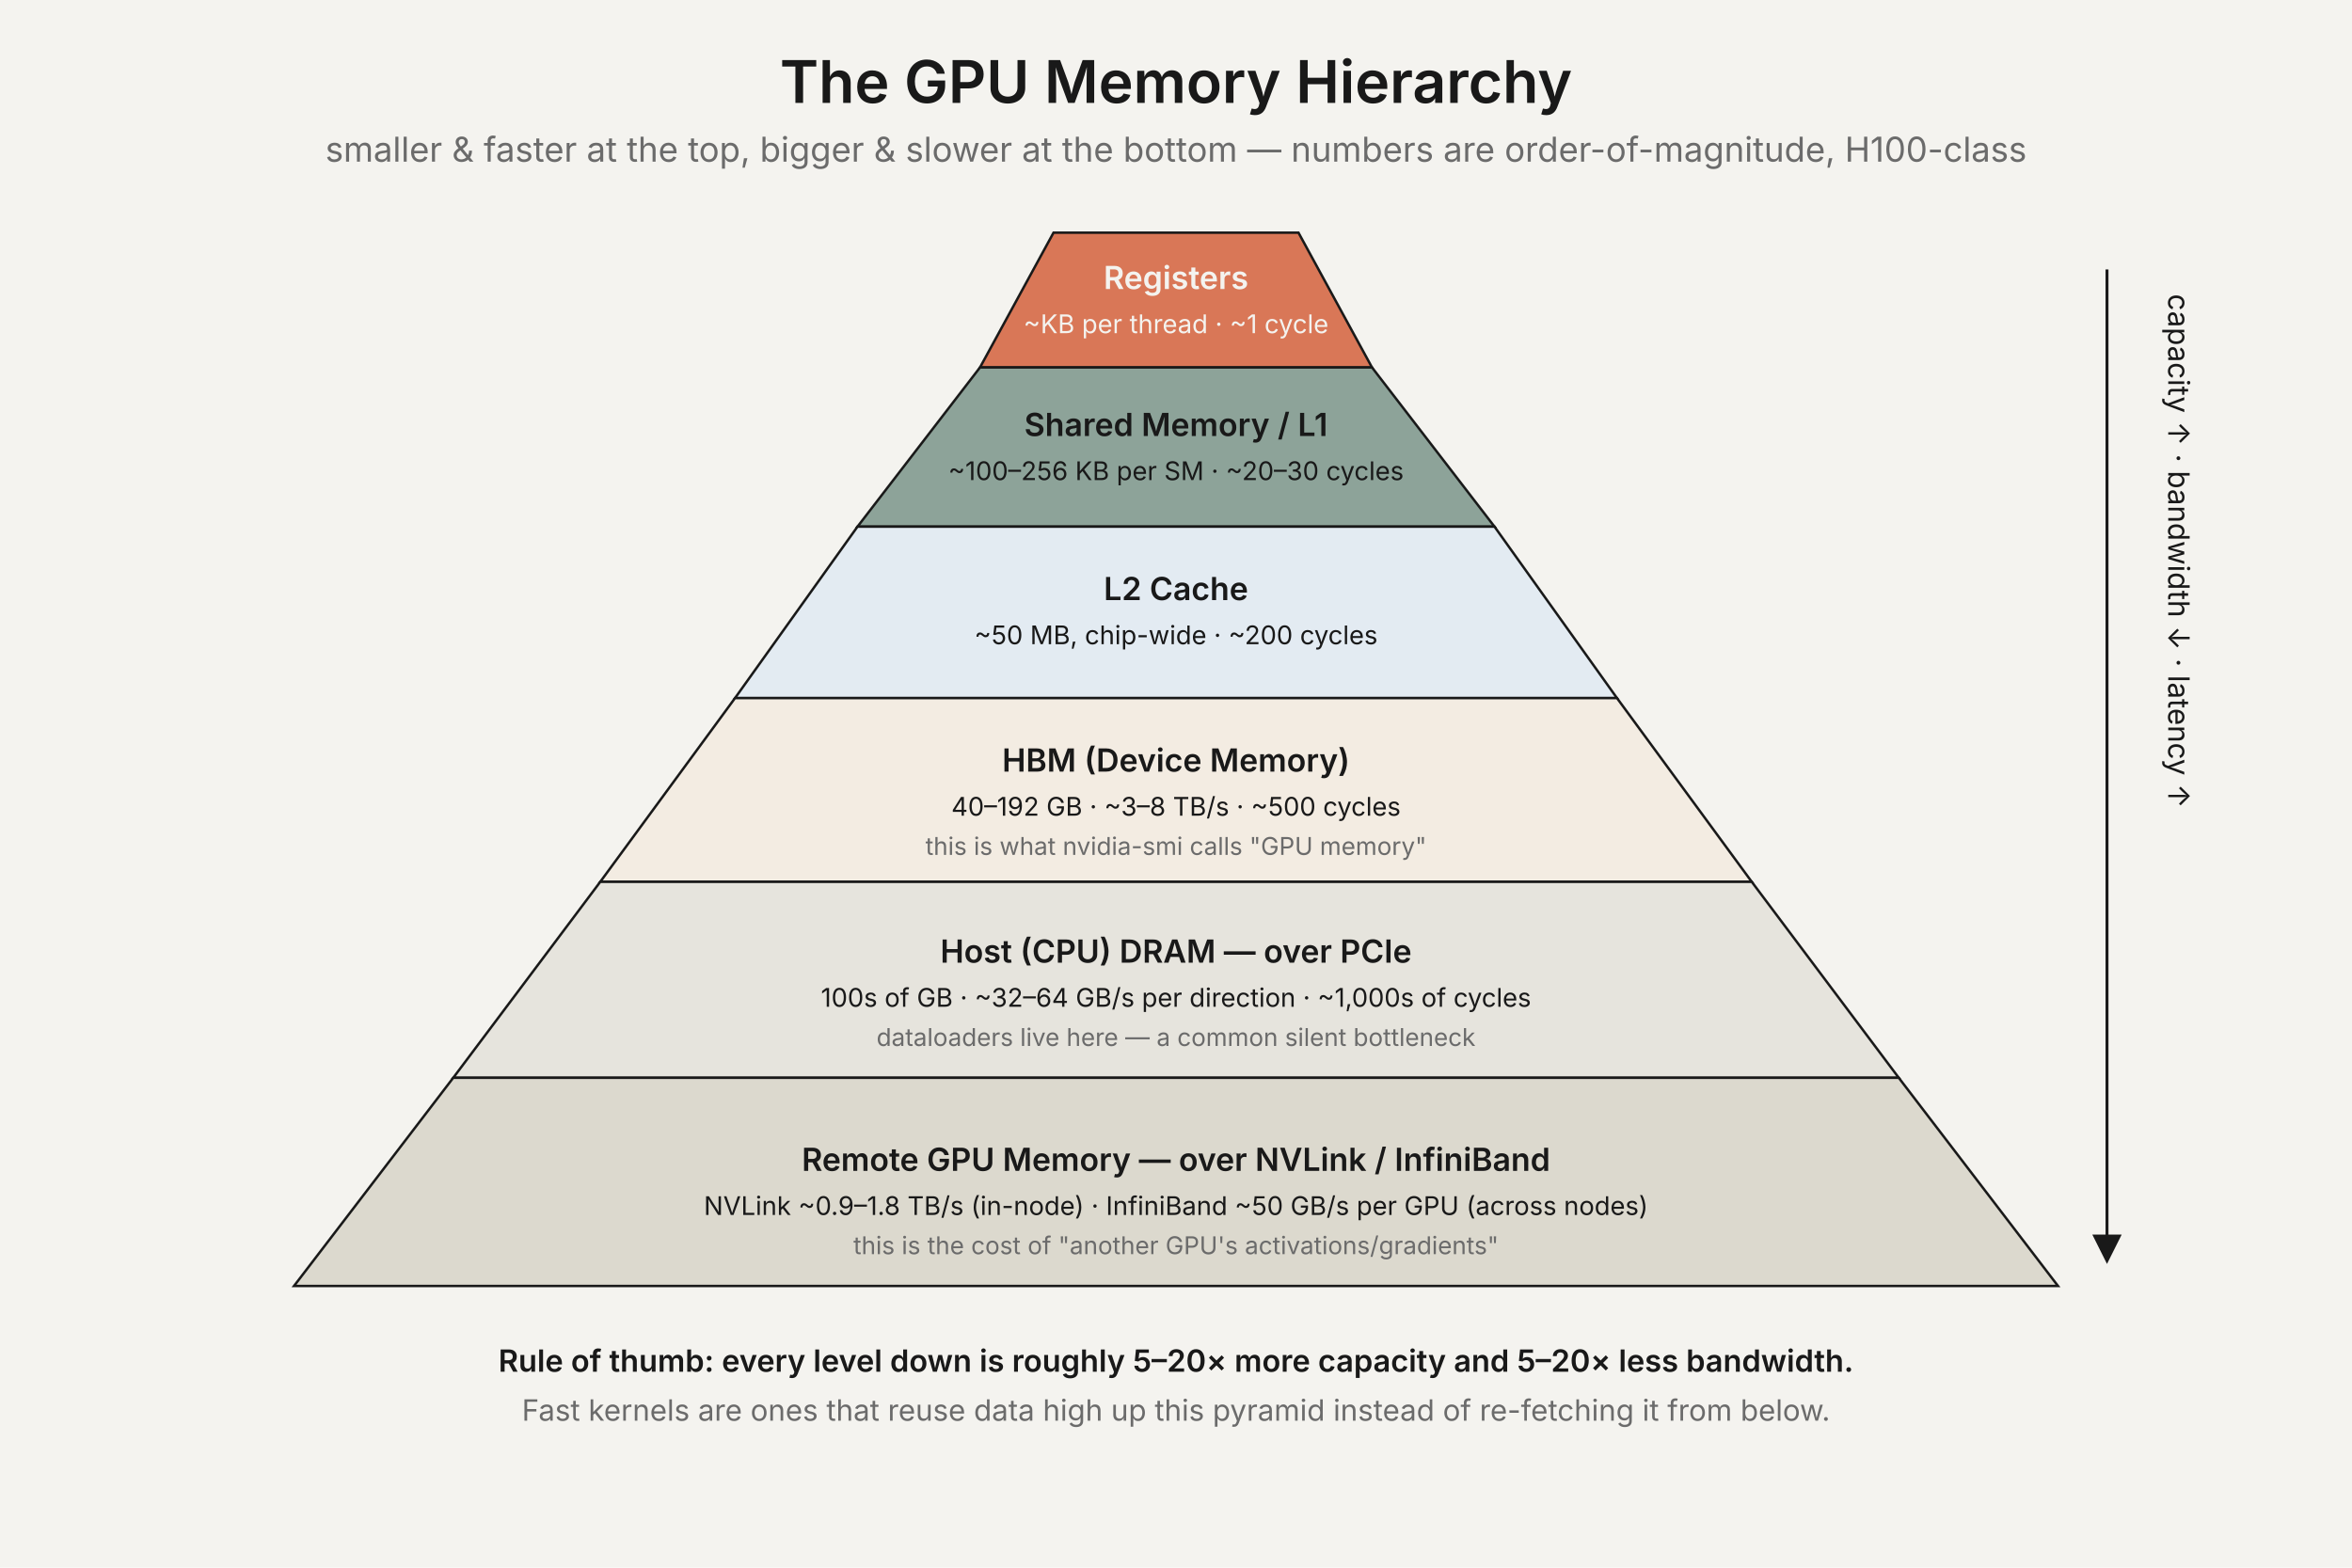
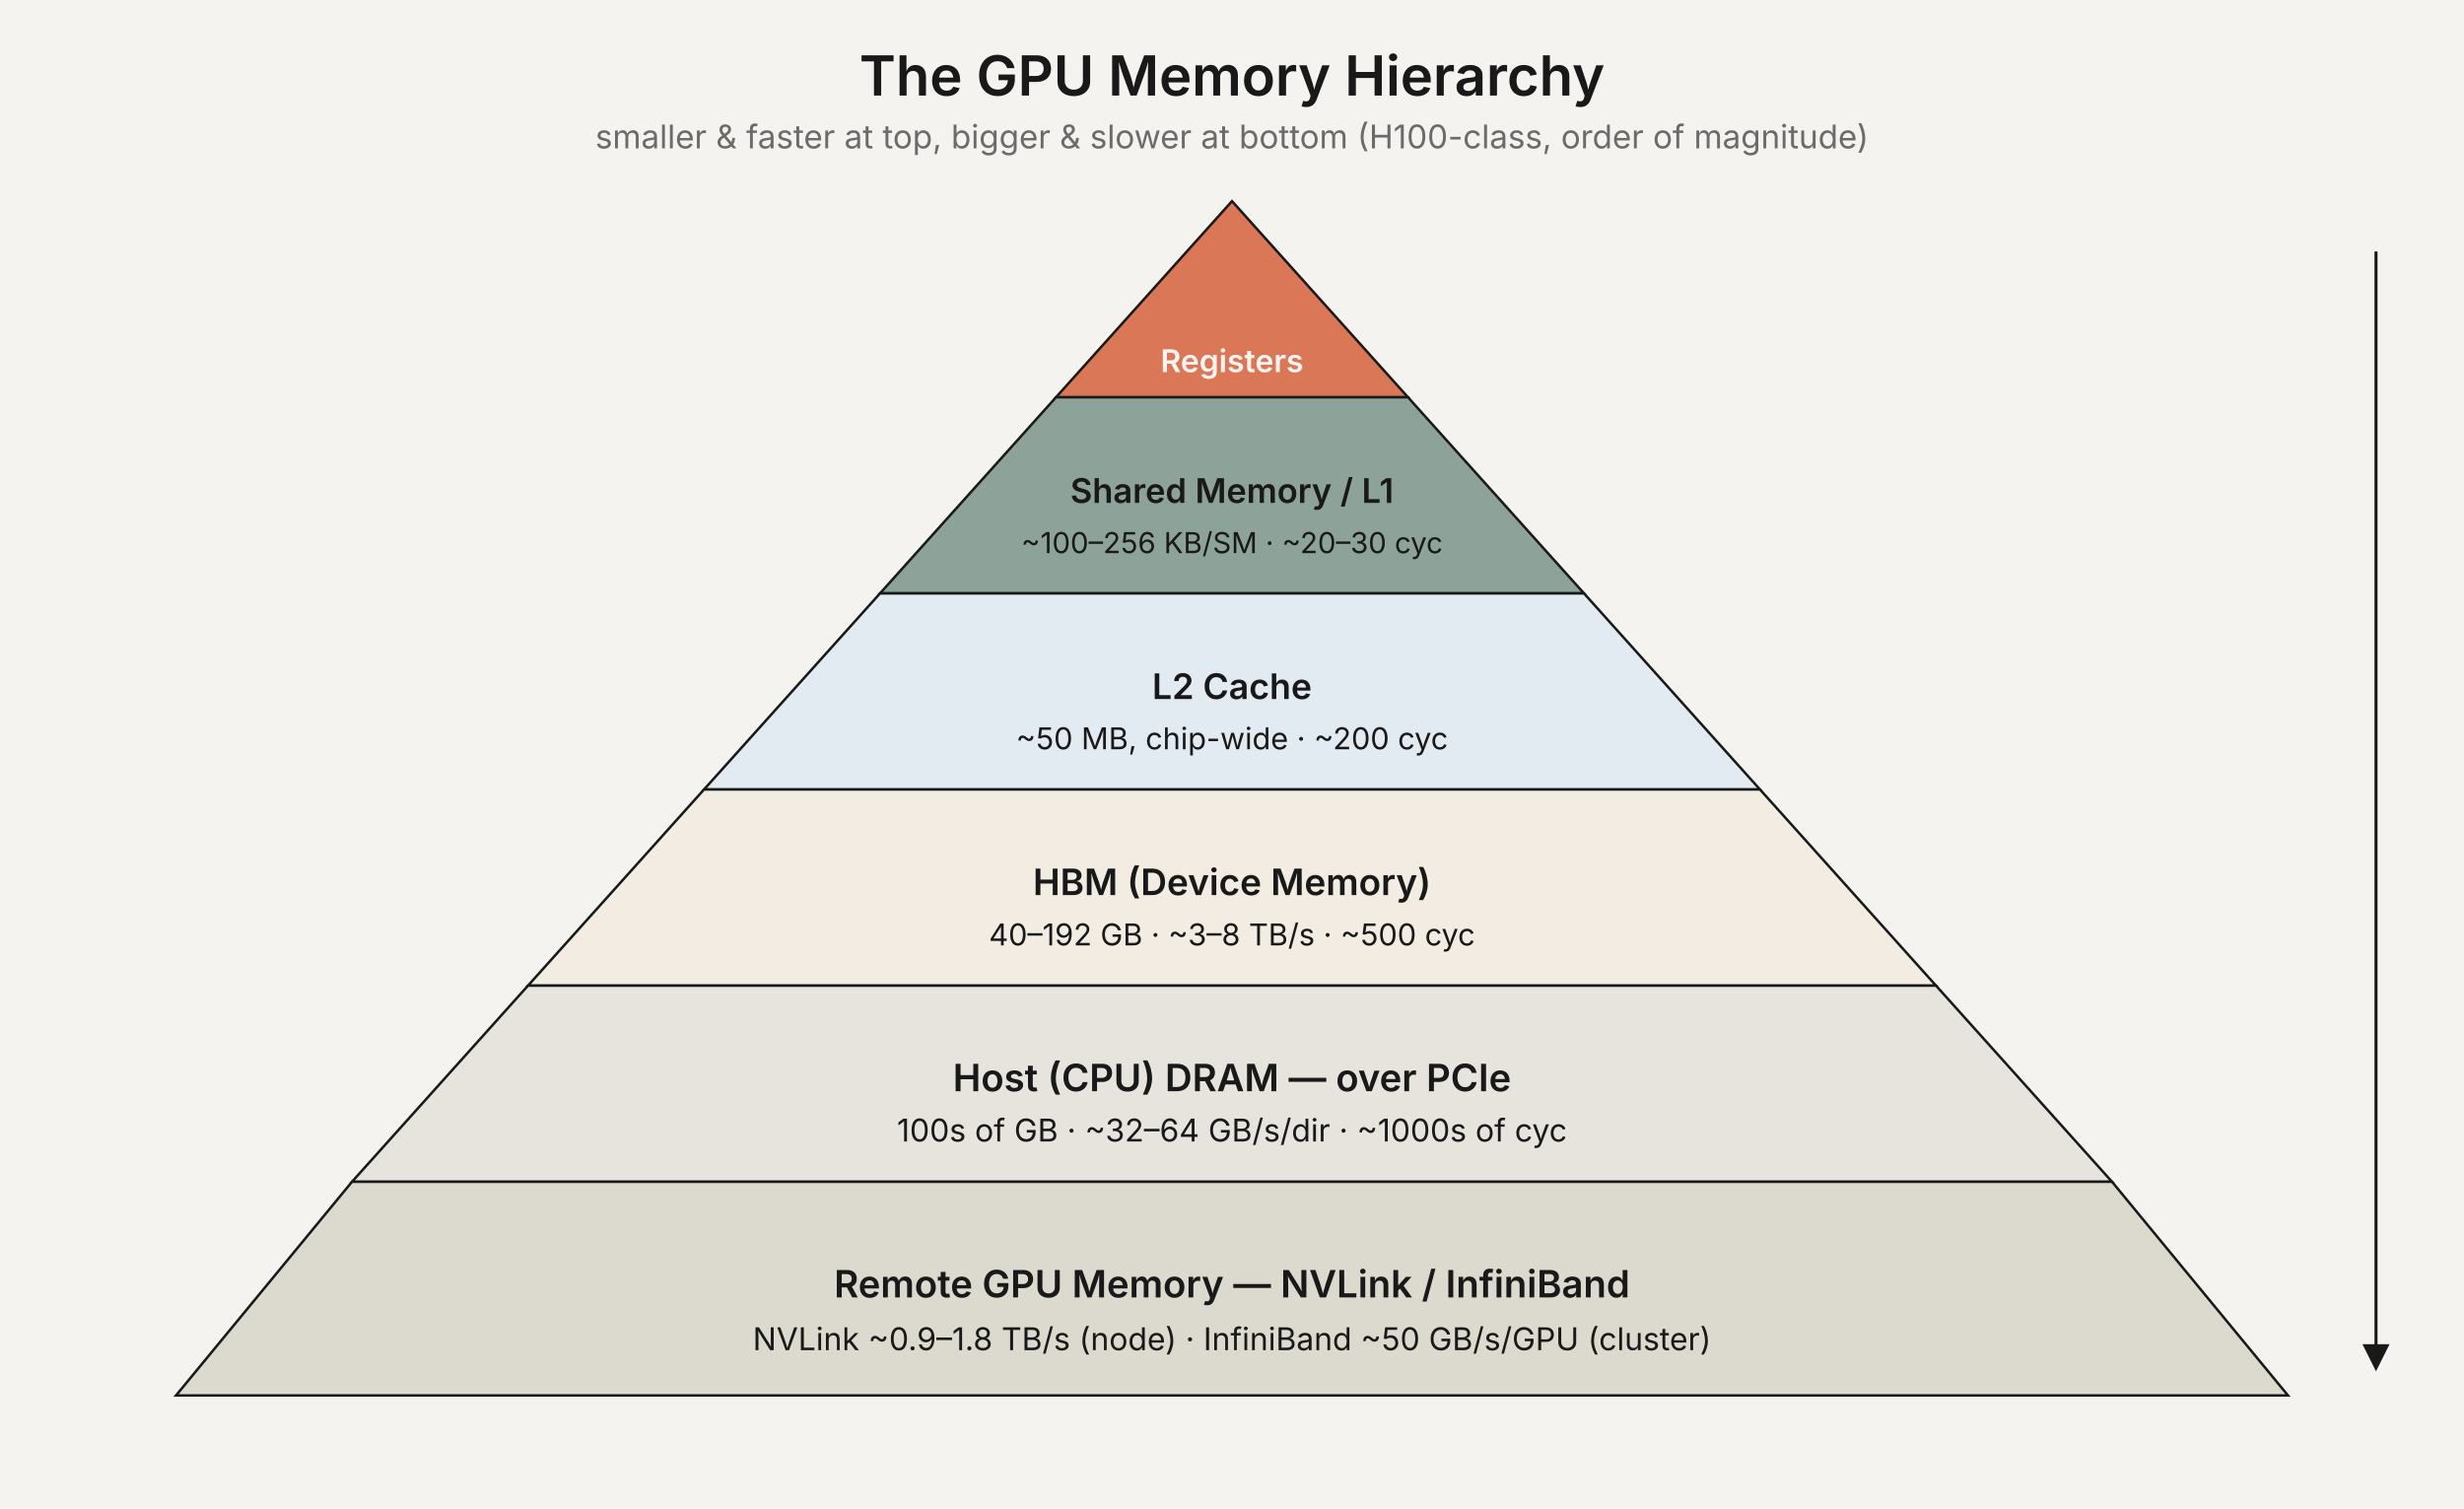
- <svg xmlns="http://www.w3.org/2000/svg" viewBox="0 0 960 640" font-family="Inter, -apple-system, sans-serif">
-   <rect x="0" y="0" width="960" height="640" fill="#F4F3EF" />
-   <text x="480" y="42" text-anchor="middle" font-size="24" font-weight="600" fill="#191919">The GPU Memory Hierarchy</text>
-   <text x="480" y="66" text-anchor="middle" font-size="14" fill="#6B6B6B">smaller &amp; faster at the top, bigger &amp; slower at the bottom — numbers are order-of-magnitude, H100-class</text>
-   <polygon points="430,95 530,95 560,150 400,150" fill="#D97757" stroke="#191919" stroke-width="1" />
-   <text x="480" y="118" text-anchor="middle" font-size="13" font-weight="600" fill="#F4F3EF">Registers</text>
-   <text x="480" y="136" text-anchor="middle" font-size="10.5" fill="#F4F3EF">~KB per thread · ~1 cycle</text>
-   <polygon points="400,150 560,150 610,215 350,215" fill="#8DA399" stroke="#191919" stroke-width="1" />
-   <text x="480" y="178" text-anchor="middle" font-size="13" font-weight="600" fill="#191919">Shared Memory / L1</text>
-   <text x="480" y="196" text-anchor="middle" font-size="10.5" fill="#191919">~100–256 KB per SM · ~20–30 cycles</text>
-   <polygon points="350,215 610,215 660,285 300,285" fill="#E3EBF2" stroke="#191919" stroke-width="1" />
-   <text x="480" y="245" text-anchor="middle" font-size="13" font-weight="600" fill="#191919">L2 Cache</text>
-   <text x="480" y="263" text-anchor="middle" font-size="10.5" fill="#191919">~50 MB, chip-wide · ~200 cycles</text>
-   <polygon points="300,285 660,285 715,360 245,360" fill="#F3ECE2" stroke="#191919" stroke-width="1" />
-   <text x="480" y="315" text-anchor="middle" font-size="13" font-weight="600" fill="#191919">HBM (Device Memory)</text>
-   <text x="480" y="333" text-anchor="middle" font-size="10.5" fill="#191919">40–192 GB · ~3–8 TB/s · ~500 cycles</text>
-   <text x="480" y="349" text-anchor="middle" font-size="10" fill="#6B6B6B">this is what nvidia-smi calls "GPU memory"</text>
-   <polygon points="245,360 715,360 775,440 185,440" fill="#E6E4DD" stroke="#191919" stroke-width="1" />
-   <text x="480" y="393" text-anchor="middle" font-size="13" font-weight="600" fill="#191919">Host (CPU) DRAM — over PCIe</text>
-   <text x="480" y="411" text-anchor="middle" font-size="10.5" fill="#191919">100s of GB · ~32–64 GB/s per direction · ~1,000s of cycles</text>
-   <text x="480" y="427" text-anchor="middle" font-size="10" fill="#6B6B6B">dataloaders live here — a common silent bottleneck</text>
-   <polygon points="185,440 775,440 840,525 120,525" fill="#DCD9CE" stroke="#191919" stroke-width="1" />
-   <text x="480" y="478" text-anchor="middle" font-size="13" font-weight="600" fill="#191919">Remote GPU Memory — over NVLink / InfiniBand</text>
-   <text x="480" y="496" text-anchor="middle" font-size="10.5" fill="#191919">NVLink ~0.9–1.8 TB/s (in-node) · InfiniBand ~50 GB/s per GPU (across nodes)</text>
-   <text x="480" y="512" text-anchor="middle" font-size="10" fill="#6B6B6B">this is the cost of "another GPU's activations/gradients"</text>
-   <line x1="860" y1="110" x2="860" y2="510" stroke="#191919" stroke-width="1.2" marker-end="url(#arrow)" />
+ <svg xmlns="http://www.w3.org/2000/svg" viewBox="0 0 980 600" font-family="Inter, -apple-system, sans-serif">
+   <rect x="0" y="0" width="980" height="600" fill="#F4F3EF" />
+   <text x="490" y="38" text-anchor="middle" font-size="22" font-weight="600" fill="#191919">The GPU Memory Hierarchy</text>
+   <text x="490" y="59" text-anchor="middle" font-size="13" fill="#6B6B6B">smaller &amp; faster at top, bigger &amp; slower at bottom (H100-class, order of magnitude)</text>
+   <polygon points="490,80 560,158 420,158" fill="#D97757" stroke="#191919" stroke-width="1" />
+   <text x="490" y="148" text-anchor="middle" font-size="12.5" font-weight="600" fill="#F4F3EF">Registers</text>
+   <polygon points="420,158 560,158 630,236 350,236" fill="#8DA399" stroke="#191919" stroke-width="1" />
+   <text x="490" y="200" text-anchor="middle" font-size="13.5" font-weight="600" fill="#191919">Shared Memory / L1</text>
+   <text x="490" y="220" text-anchor="middle" font-size="11.5" fill="#191919">~100–256 KB/SM · ~20–30 cyc</text>
+   <polygon points="350,236 630,236 700,314 280,314" fill="#E3EBF2" stroke="#191919" stroke-width="1" />
+   <text x="490" y="278" text-anchor="middle" font-size="14" font-weight="600" fill="#191919">L2 Cache</text>
+   <text x="490" y="298" text-anchor="middle" font-size="12" fill="#191919">~50 MB, chip-wide · ~200 cyc</text>
+   <polygon points="280,314 700,314 770,392 210,392" fill="#F3ECE2" stroke="#191919" stroke-width="1" />
+   <text x="490" y="356" text-anchor="middle" font-size="14.5" font-weight="600" fill="#191919">HBM (Device Memory)</text>
+   <text x="490" y="376" text-anchor="middle" font-size="12" fill="#191919">40–192 GB · ~3–8 TB/s · ~500 cyc</text>
+   <polygon points="210,392 770,392 840,470 140,470" fill="#E6E4DD" stroke="#191919" stroke-width="1" />
+   <text x="490" y="434" text-anchor="middle" font-size="15" font-weight="600" fill="#191919">Host (CPU) DRAM — over PCIe</text>
+   <text x="490" y="454" text-anchor="middle" font-size="12.5" fill="#191919">100s of GB · ~32–64 GB/s/dir · ~1000s of cyc</text>
+   <polygon points="140,470 840,470 910,555 70,555" fill="#DCD9CE" stroke="#191919" stroke-width="1" />
+   <text x="490" y="516" text-anchor="middle" font-size="15" font-weight="600" fill="#191919">Remote GPU Memory — NVLink / InfiniBand</text>
+   <text x="490" y="537" text-anchor="middle" font-size="12.5" fill="#191919">NVLink ~0.9–1.8 TB/s (node) · InfiniBand ~50 GB/s/GPU (cluster)</text>
  <defs>
-     <marker id="arrow" markerWidth="10" markerHeight="10" refX="5" refY="5" orient="auto">
-       <path d="M0,0 L10,5 L0,10 z" fill="#191919" />
+     <marker id="arrow" markerWidth="9" markerHeight="9" refX="4.5" refY="4.5" orient="auto">
+       <path d="M0,0 L9,4.5 L0,9 z" fill="#191919" />
    </marker>
  </defs>
-   <text x="885" y="120" font-size="12" fill="#191919" transform="rotate(90 885,120)">capacity ↑ · bandwidth ↓ · latency ↑</text>
-   <text x="480" y="560" text-anchor="middle" font-size="12.5" fill="#191919" font-weight="600">Rule of thumb: every level down is roughly 5–20× more capacity and 5–20× less bandwidth.</text>
-   <text x="480" y="580" text-anchor="middle" font-size="12" fill="#6B6B6B">Fast kernels are ones that reuse data high up this pyramid instead of re-fetching it from below.</text>
+   <line x1="945" y1="100" x2="945" y2="540" stroke="#191919" stroke-width="1.2" marker-end="url(#arrow)" />
</svg>
